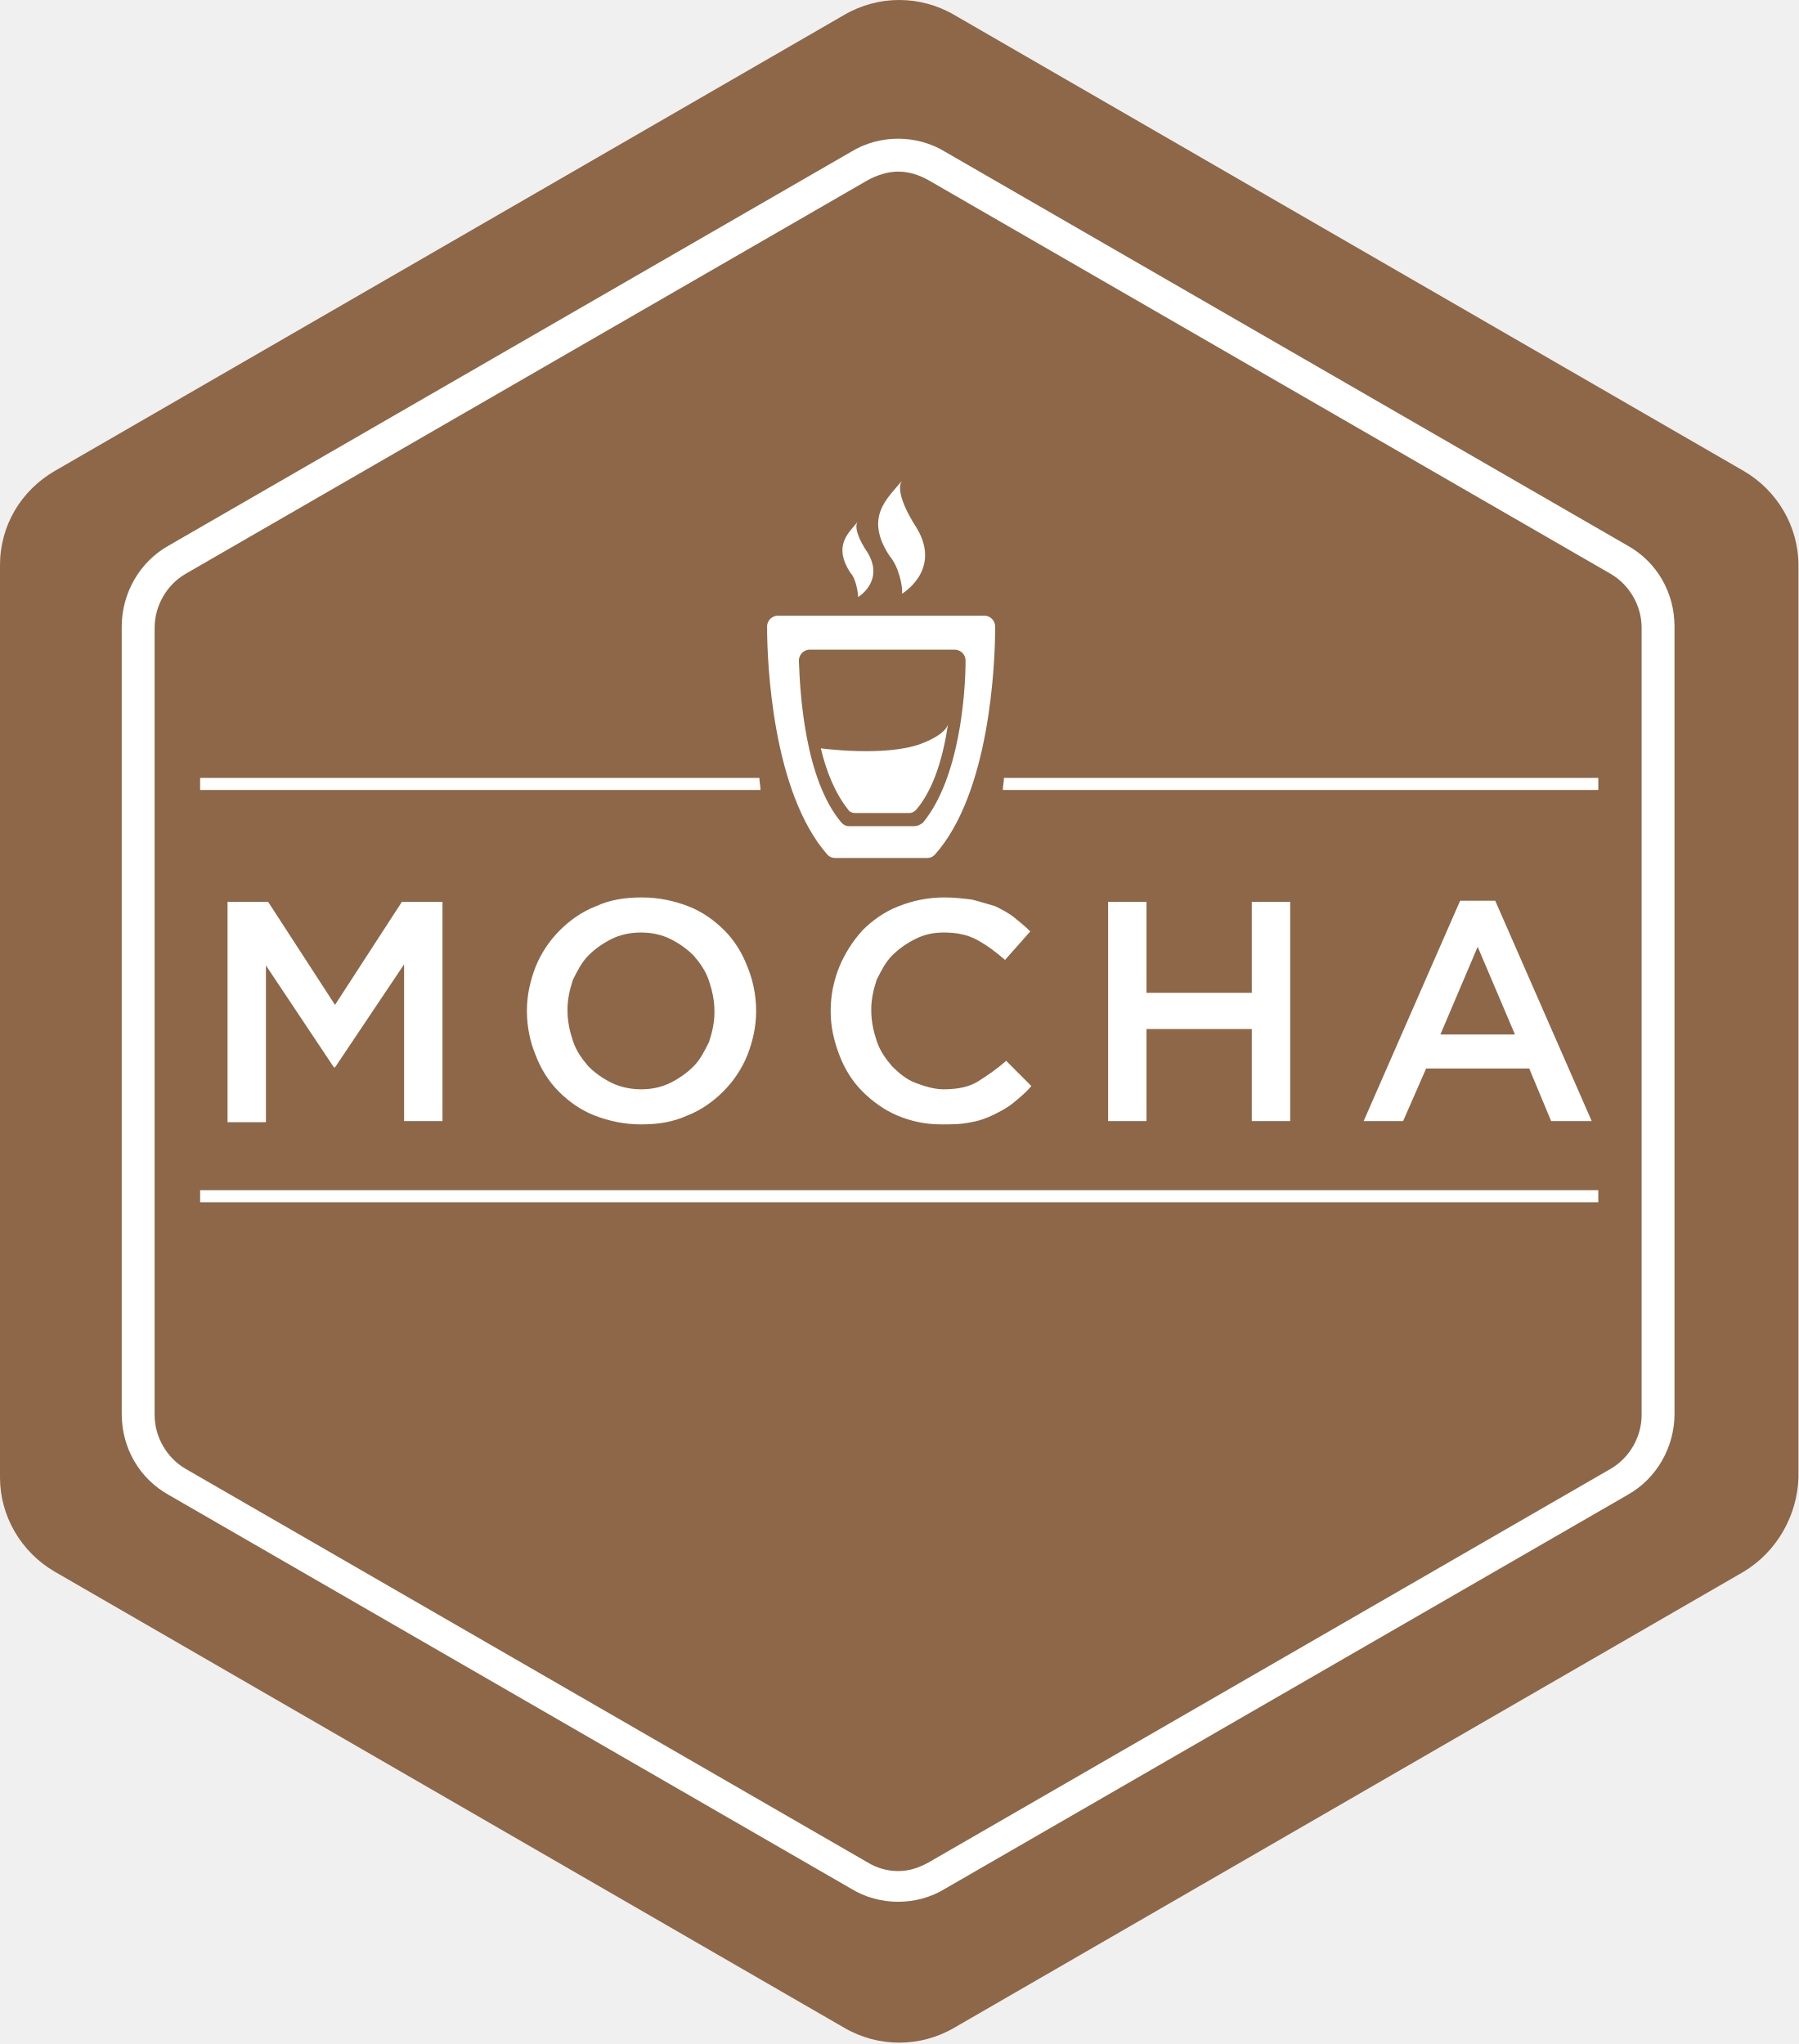
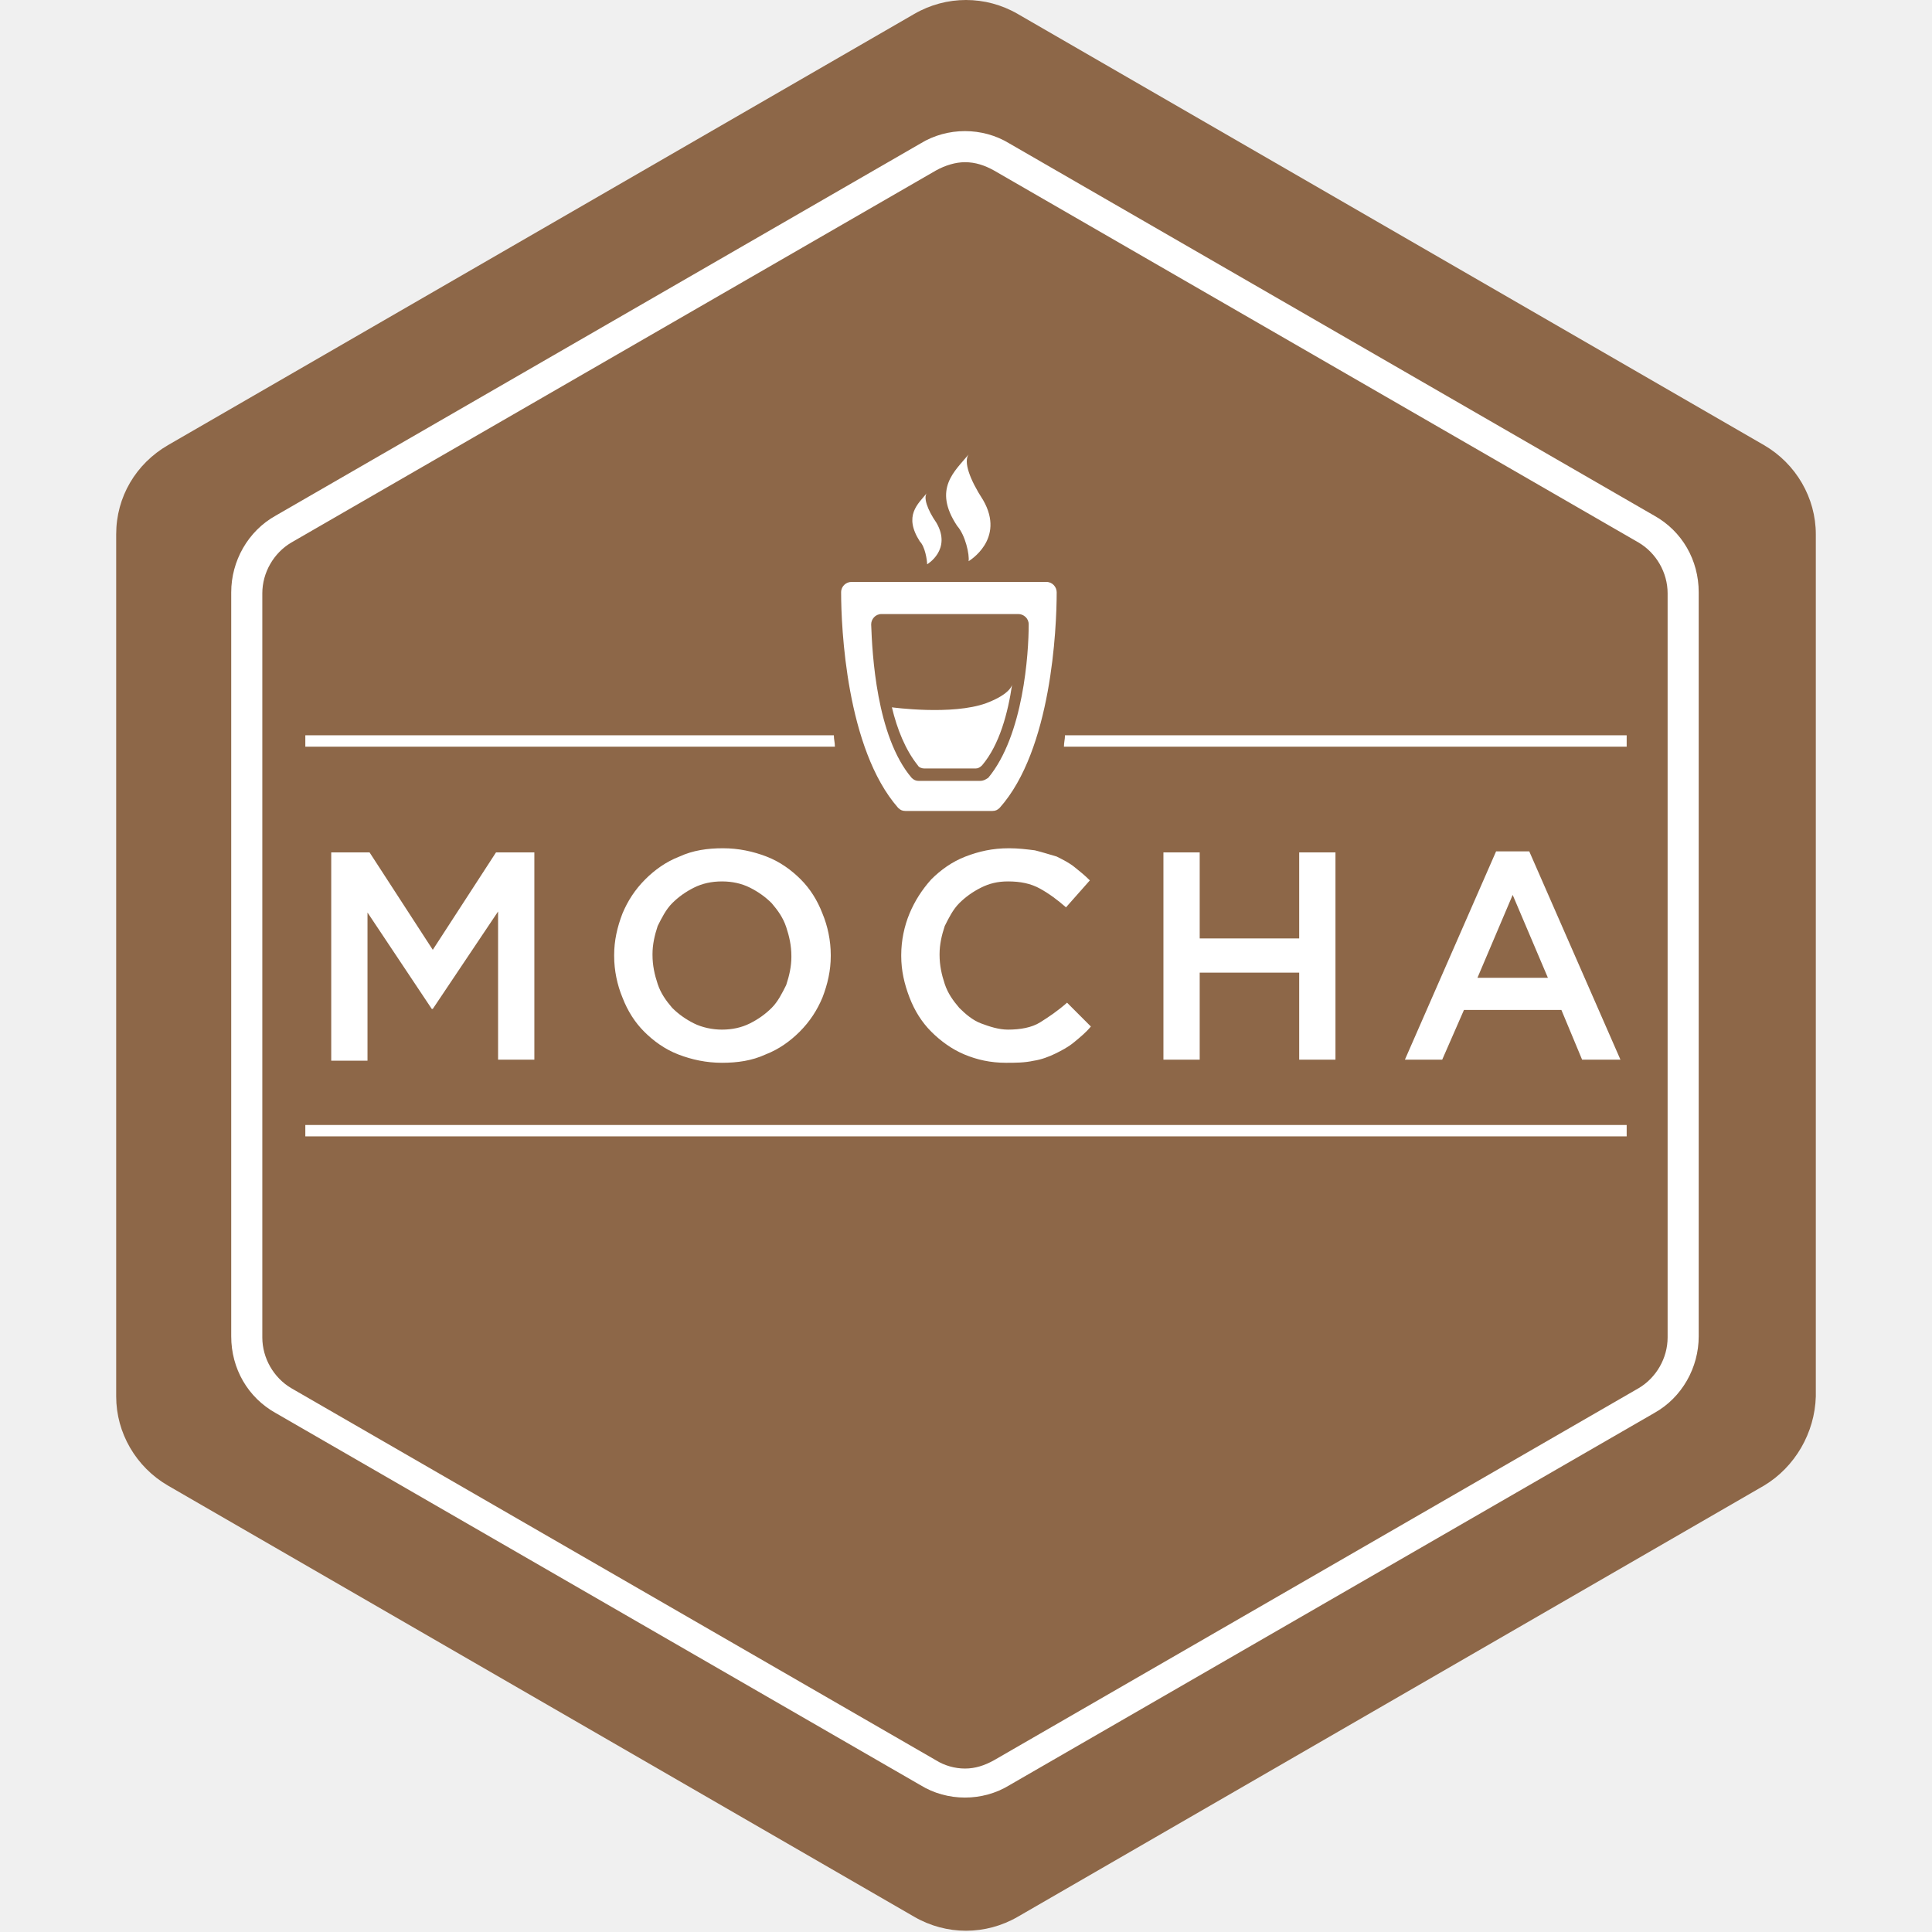
- <svg xmlns="http://www.w3.org/2000/svg" width="256px" height="291px" viewBox="0 0 256 291" version="1.1" preserveAspectRatio="xMidYMid">
+ <svg xmlns="http://www.w3.org/2000/svg" width="60px" height="60px" viewBox="0 0 256 291" version="1.1" preserveAspectRatio="xMidYMid">
  <g>
    <path d="M248.195,223.766 L135.805,288.703 C130.966,291.512 125.034,291.512 120.195,288.703 L7.805,223.766 C2.966,220.956 0,215.805 0,210.342 L0,80.468 C0,74.849 2.966,69.854 7.805,67.044 L120.195,2.107 C125.034,-0.702 130.966,-0.702 135.805,2.107 L248.195,67.044 C253.034,69.854 256,75.005 256,80.468 L256,210.342 C255.844,215.805 252.878,220.956 248.195,223.766 L248.195,223.766 Z" fill="#8D6748" />
    <path d="M127.844,19.747 C125.503,19.747 123.161,20.371 121.132,21.62 L24.039,77.659 C19.824,80.001 17.327,84.527 17.327,89.21 L17.327,201.288 C17.327,206.127 19.824,210.498 24.039,212.84 L121.132,268.879 C123.161,270.128 125.503,270.752 127.844,270.752 C130.185,270.752 132.527,270.128 134.556,268.879 L231.649,212.84 C235.864,210.498 238.361,205.971 238.361,201.289 L238.361,89.21 C238.361,84.371 235.864,80.001 231.649,77.659 L134.556,21.62 C132.527,20.371 130.185,19.747 127.844,19.747 L127.844,19.747 Z M127.844,24.43 L127.844,24.43 C129.405,24.43 130.81,24.898 132.215,25.679 L229.307,81.718 C231.961,83.279 233.678,86.245 233.678,89.367 L233.678,201.445 C233.678,204.567 231.961,207.532 229.307,209.093 L132.215,265.132 C130.81,265.913 129.405,266.381 127.844,266.381 C126.283,266.381 124.722,265.913 123.473,265.132 L26.381,209.093 C23.727,207.532 22.01,204.567 22.01,201.445 L22.01,89.367 C22.01,86.245 23.727,83.279 26.381,81.718 L123.473,25.679 C124.878,24.898 126.439,24.43 127.844,24.43 L127.844,24.43 Z M118.868,122.147 L131.98,122.147 C132.449,122.147 132.761,121.99 133.073,121.678 C140.878,112.937 141.659,94.673 141.659,89.21 C141.659,88.43 141.034,87.649 140.098,87.649 L125.424,87.649 L110.751,87.649 C109.971,87.649 109.19,88.273 109.19,89.21 C109.19,94.517 109.971,112.781 117.776,121.678 C118.088,121.99 118.4,122.147 118.868,122.147 Z M115.278,92.488 L125.58,92.488 L135.883,92.488 C136.663,92.488 137.444,93.112 137.444,94.049 C137.444,98.42 136.663,110.751 131.356,117.151 C130.888,117.464 130.576,117.62 130.107,117.62 L120.898,117.62 C120.429,117.62 120.117,117.464 119.805,117.151 C114.497,110.908 113.873,98.42 113.717,94.049 C113.717,93.269 114.341,92.488 115.278,92.488 Z M128.39,84.527 C128.39,84.527 134.01,81.249 130.575,75.317 C128.546,72.195 127.61,69.542 128.39,68.449 C126.361,70.947 122.927,73.6 126.673,79.22 C127.922,80.625 128.546,83.59 128.39,84.527 Z M122.146,84.995 C122.146,84.995 125.892,82.81 123.551,78.751 C122.146,76.722 121.522,74.849 122.146,74.224 C120.741,75.941 118.556,77.658 121.053,81.561 C121.834,82.341 122.146,84.371 122.146,84.995 Z M121.678,115.747 L129.483,115.747 C129.795,115.747 130.107,115.591 130.419,115.279 C133.073,112.157 134.322,107.318 134.946,103.103 C134.946,103.103 134.79,104.508 131.044,105.913 C125.893,107.786 116.839,106.537 116.839,106.537 C117.619,109.815 118.868,112.937 120.741,115.279 C120.897,115.591 121.366,115.747 121.678,115.747 Z M62.985,159.61 L62.985,128.391 L57.209,128.391 L47.687,143.064 L38.165,128.391 L32.39,128.391 L32.39,159.766 L37.853,159.766 L37.853,137.444 L47.531,151.961 L47.687,151.961 L57.522,137.288 L57.522,159.61 L62.985,159.61 Z M97.952,129.015 C95.922,128.234 93.737,127.766 91.396,127.766 C89.054,127.766 86.869,128.078 84.839,129.015 C82.81,129.795 81.093,131.044 79.688,132.449 C78.127,134.01 77.035,135.727 76.254,137.6 C75.474,139.629 75.005,141.658 75.005,143.844 L75.005,144 C75.005,146.185 75.474,148.371 76.254,150.244 C77.035,152.273 78.127,153.99 79.532,155.395 C80.937,156.8 82.654,158.049 84.683,158.829 C86.713,159.61 88.898,160.078 91.239,160.078 C93.581,160.078 95.766,159.766 97.796,158.829 C99.825,158.049 101.542,156.8 102.947,155.395 C104.508,153.834 105.6,152.117 106.381,150.244 C107.161,148.215 107.63,146.185 107.63,144 L107.63,143.844 C107.63,141.658 107.161,139.473 106.381,137.6 C105.6,135.571 104.508,133.854 103.103,132.449 C101.698,131.044 99.981,129.795 97.952,129.015 Z M101.698,144.156 C101.698,145.561 101.386,146.966 100.917,148.371 C100.293,149.619 99.669,150.868 98.732,151.805 C97.796,152.741 96.703,153.522 95.454,154.146 C94.205,154.771 92.8,155.083 91.239,155.083 C89.835,155.083 88.274,154.771 87.025,154.146 C85.776,153.522 84.683,152.741 83.747,151.805 C82.81,150.712 82.03,149.619 81.561,148.215 C81.093,146.81 80.781,145.405 80.781,143.844 L80.781,143.688 C80.781,142.283 81.093,140.878 81.561,139.473 C82.186,138.224 82.81,136.976 83.747,136.039 C84.683,135.102 85.776,134.322 87.025,133.697 C88.274,133.073 89.678,132.761 91.239,132.761 C92.8,132.761 94.205,133.073 95.454,133.697 C96.703,134.322 97.796,135.102 98.732,136.039 C99.669,137.132 100.449,138.224 100.917,139.629 C101.386,141.034 101.698,142.439 101.698,144 L101.698,144.156 Z M124.8,139.473 C125.424,138.224 126.049,136.975 126.985,136.039 C127.922,135.102 129.015,134.322 130.263,133.697 C131.512,133.073 132.761,132.761 134.322,132.761 C136.195,132.761 137.756,133.073 139.161,133.853 C140.566,134.634 141.815,135.571 143.063,136.663 L146.654,132.605 C145.873,131.824 145.093,131.2 144.312,130.575 C143.532,129.951 142.595,129.483 141.659,129.014 C140.566,128.702 139.629,128.39 138.38,128.078 C137.132,127.922 135.883,127.766 134.478,127.766 C131.98,127.766 129.951,128.234 127.922,129.014 C125.893,129.795 124.176,131.044 122.771,132.449 C121.366,134.01 120.273,135.727 119.493,137.6 C118.712,139.473 118.244,141.658 118.244,143.844 L118.244,144 C118.244,146.185 118.712,148.214 119.493,150.244 C120.273,152.273 121.366,153.99 122.771,155.395 C124.176,156.8 125.893,158.049 127.766,158.829 C129.639,159.61 131.668,160.078 134.01,160.078 C135.415,160.078 136.819,160.078 138.224,159.766 C139.317,159.61 140.566,159.141 141.502,158.673 C142.439,158.205 143.376,157.736 144.312,156.956 C145.249,156.175 146.029,155.551 146.81,154.614 L143.22,151.024 C141.815,152.273 140.41,153.21 139.161,153.99 C137.912,154.771 136.195,155.083 134.322,155.083 C132.917,155.083 131.512,154.614 130.263,154.146 C129.015,153.678 127.922,152.741 126.985,151.805 C126.049,150.712 125.268,149.619 124.8,148.214 C124.332,146.81 124.019,145.405 124.019,143.844 L124.019,143.688 C124.019,142.283 124.332,140.878 124.8,139.473 Z M157.737,128.391 L157.737,159.61 L163.2,159.61 L163.2,146.498 L178.186,146.498 L178.186,159.61 L183.649,159.61 L183.649,128.391 L178.186,128.391 L178.186,141.347 L163.2,141.347 L163.2,128.391 L157.737,128.391 Z M217.678,152.118 L220.8,159.611 L226.575,159.611 L212.839,128.234 L207.843,128.234 L194.107,159.611 L199.726,159.611 L203.004,152.118 L217.678,152.118 Z M210.341,134.791 L215.648,147.279 L205.034,147.279 L210.341,134.791 Z M28.488,171.161 L227.512,171.161 L227.512,169.444 L28.488,169.444 L28.488,171.161 Z M142.907,110.751 C142.907,111.376 142.751,111.844 142.751,112.469 L227.512,112.469 L227.512,110.751 L142.907,110.751 Z M108.097,110.751 L28.488,110.751 L28.488,112.469 L108.254,112.469 C108.254,111.844 108.097,111.376 108.097,110.751 Z" fill="#FFFFFF" />
  </g>
</svg>
